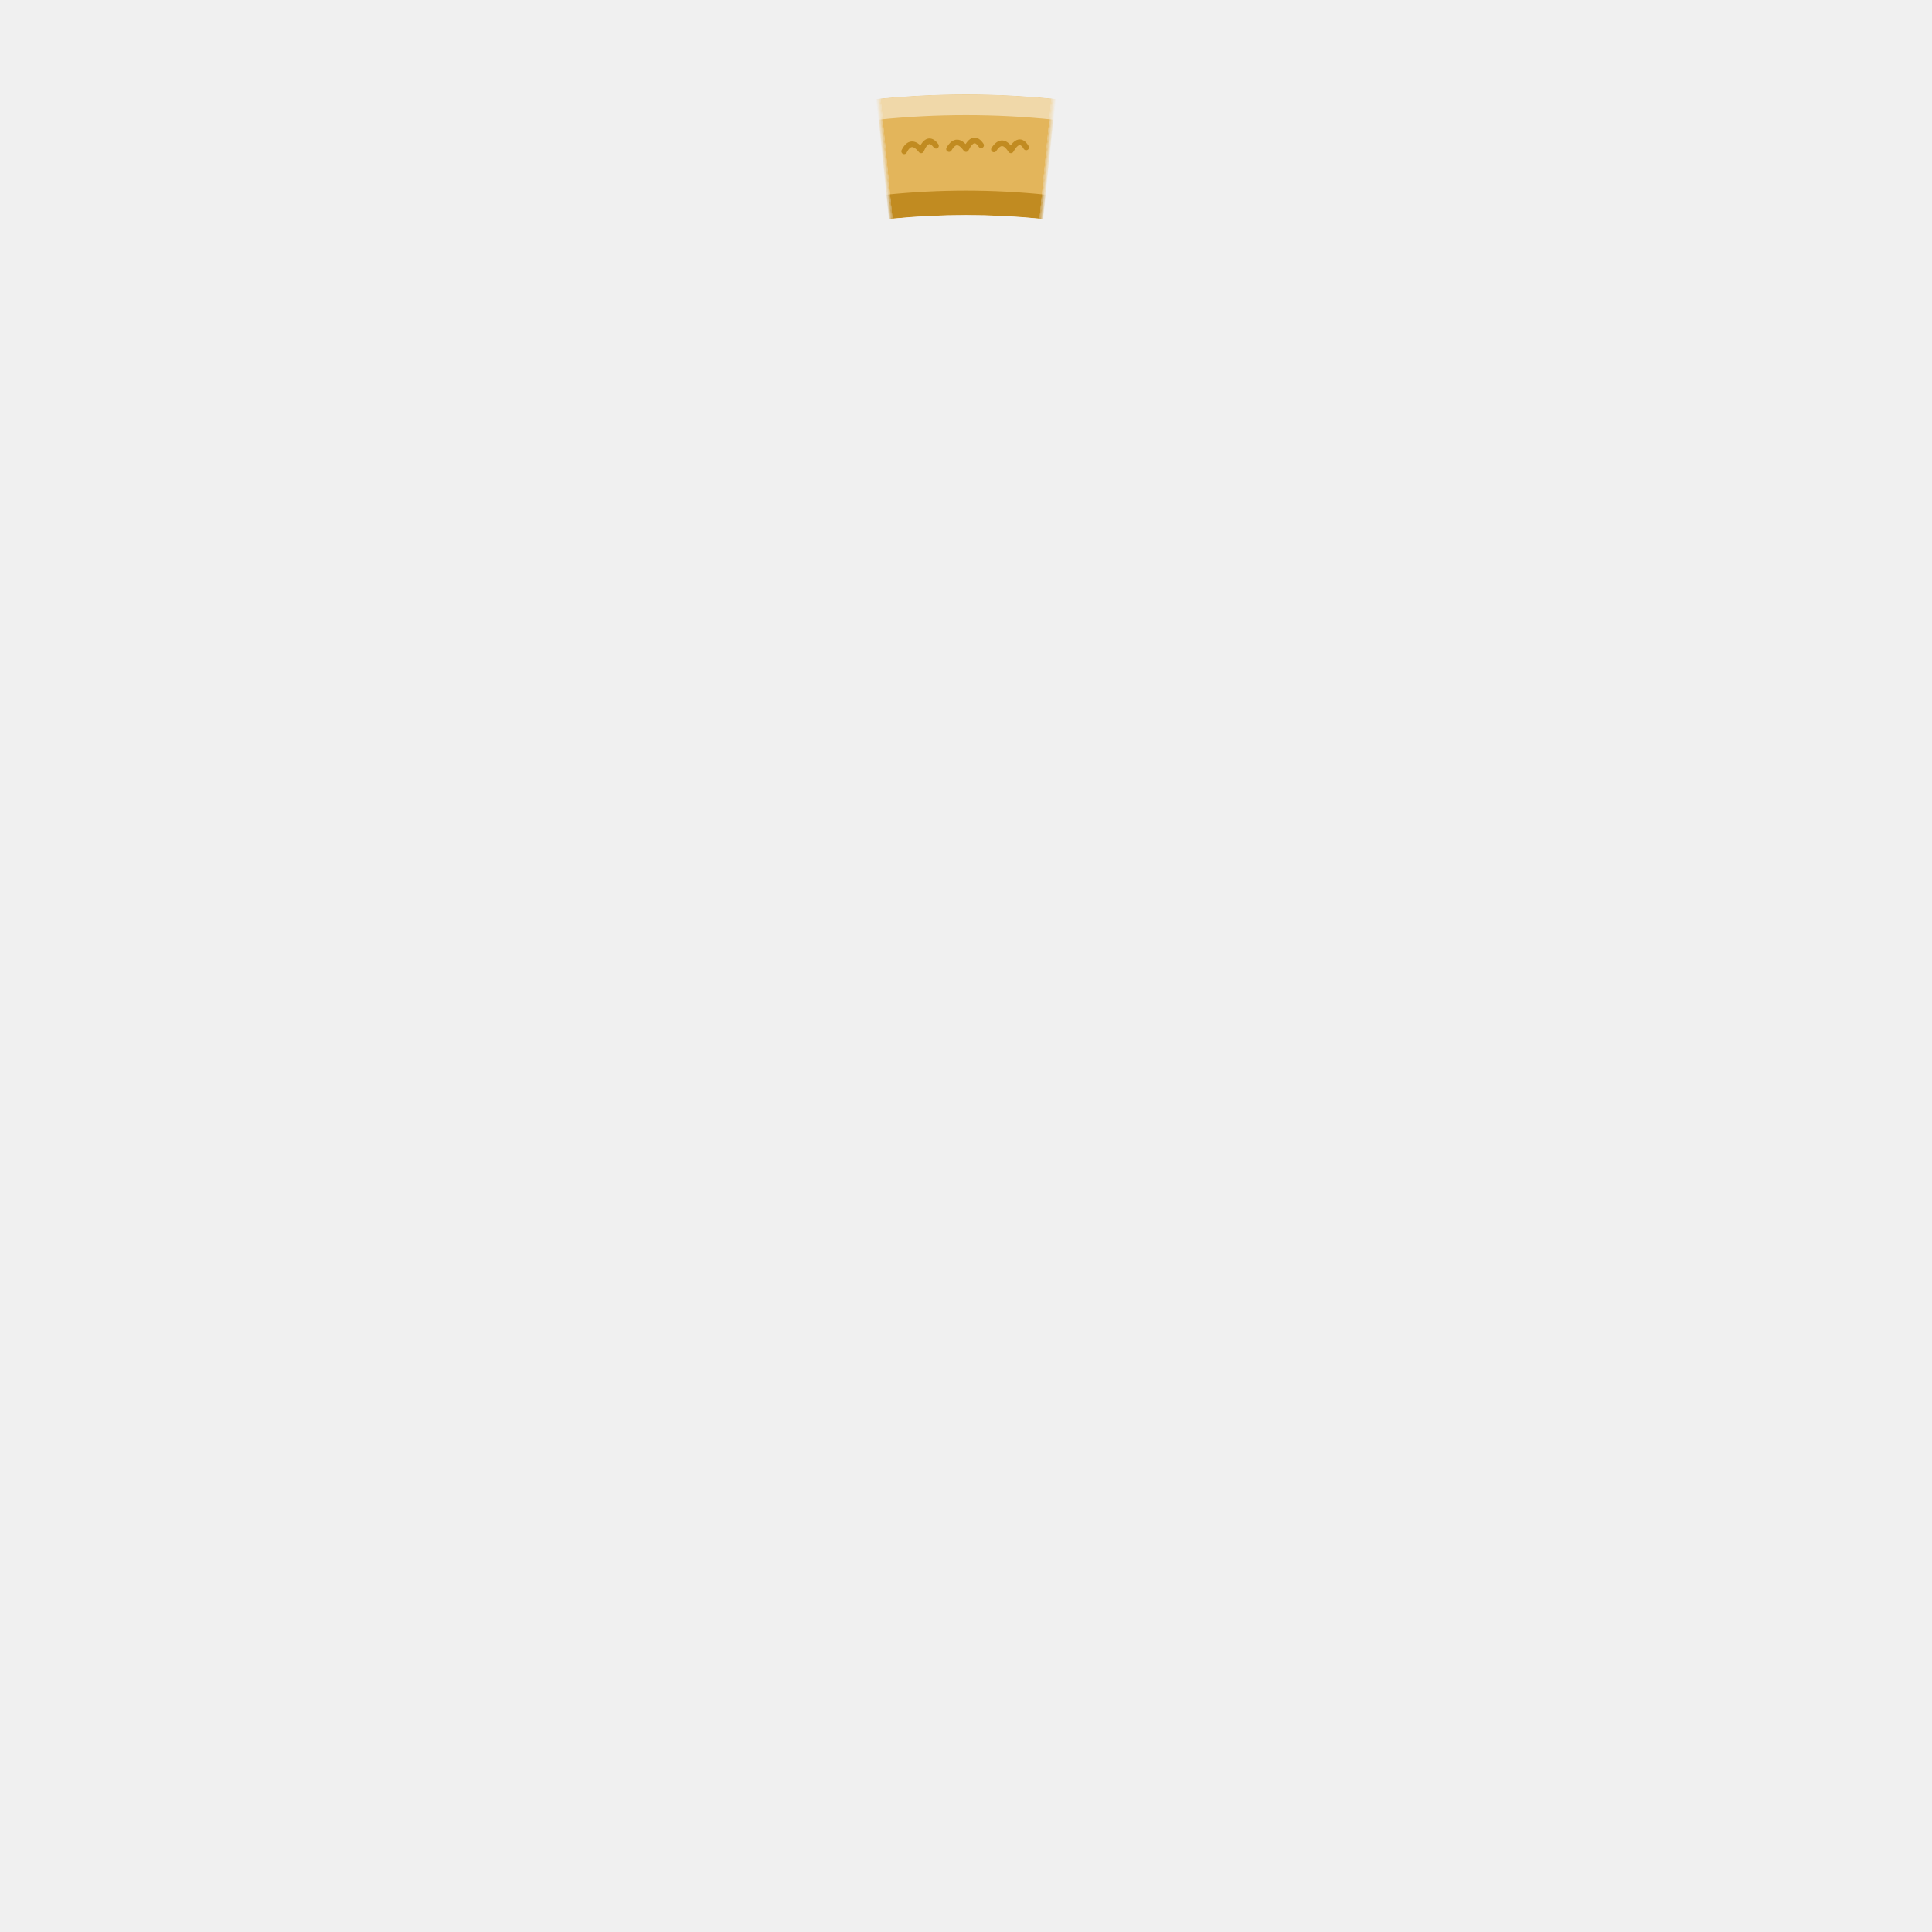
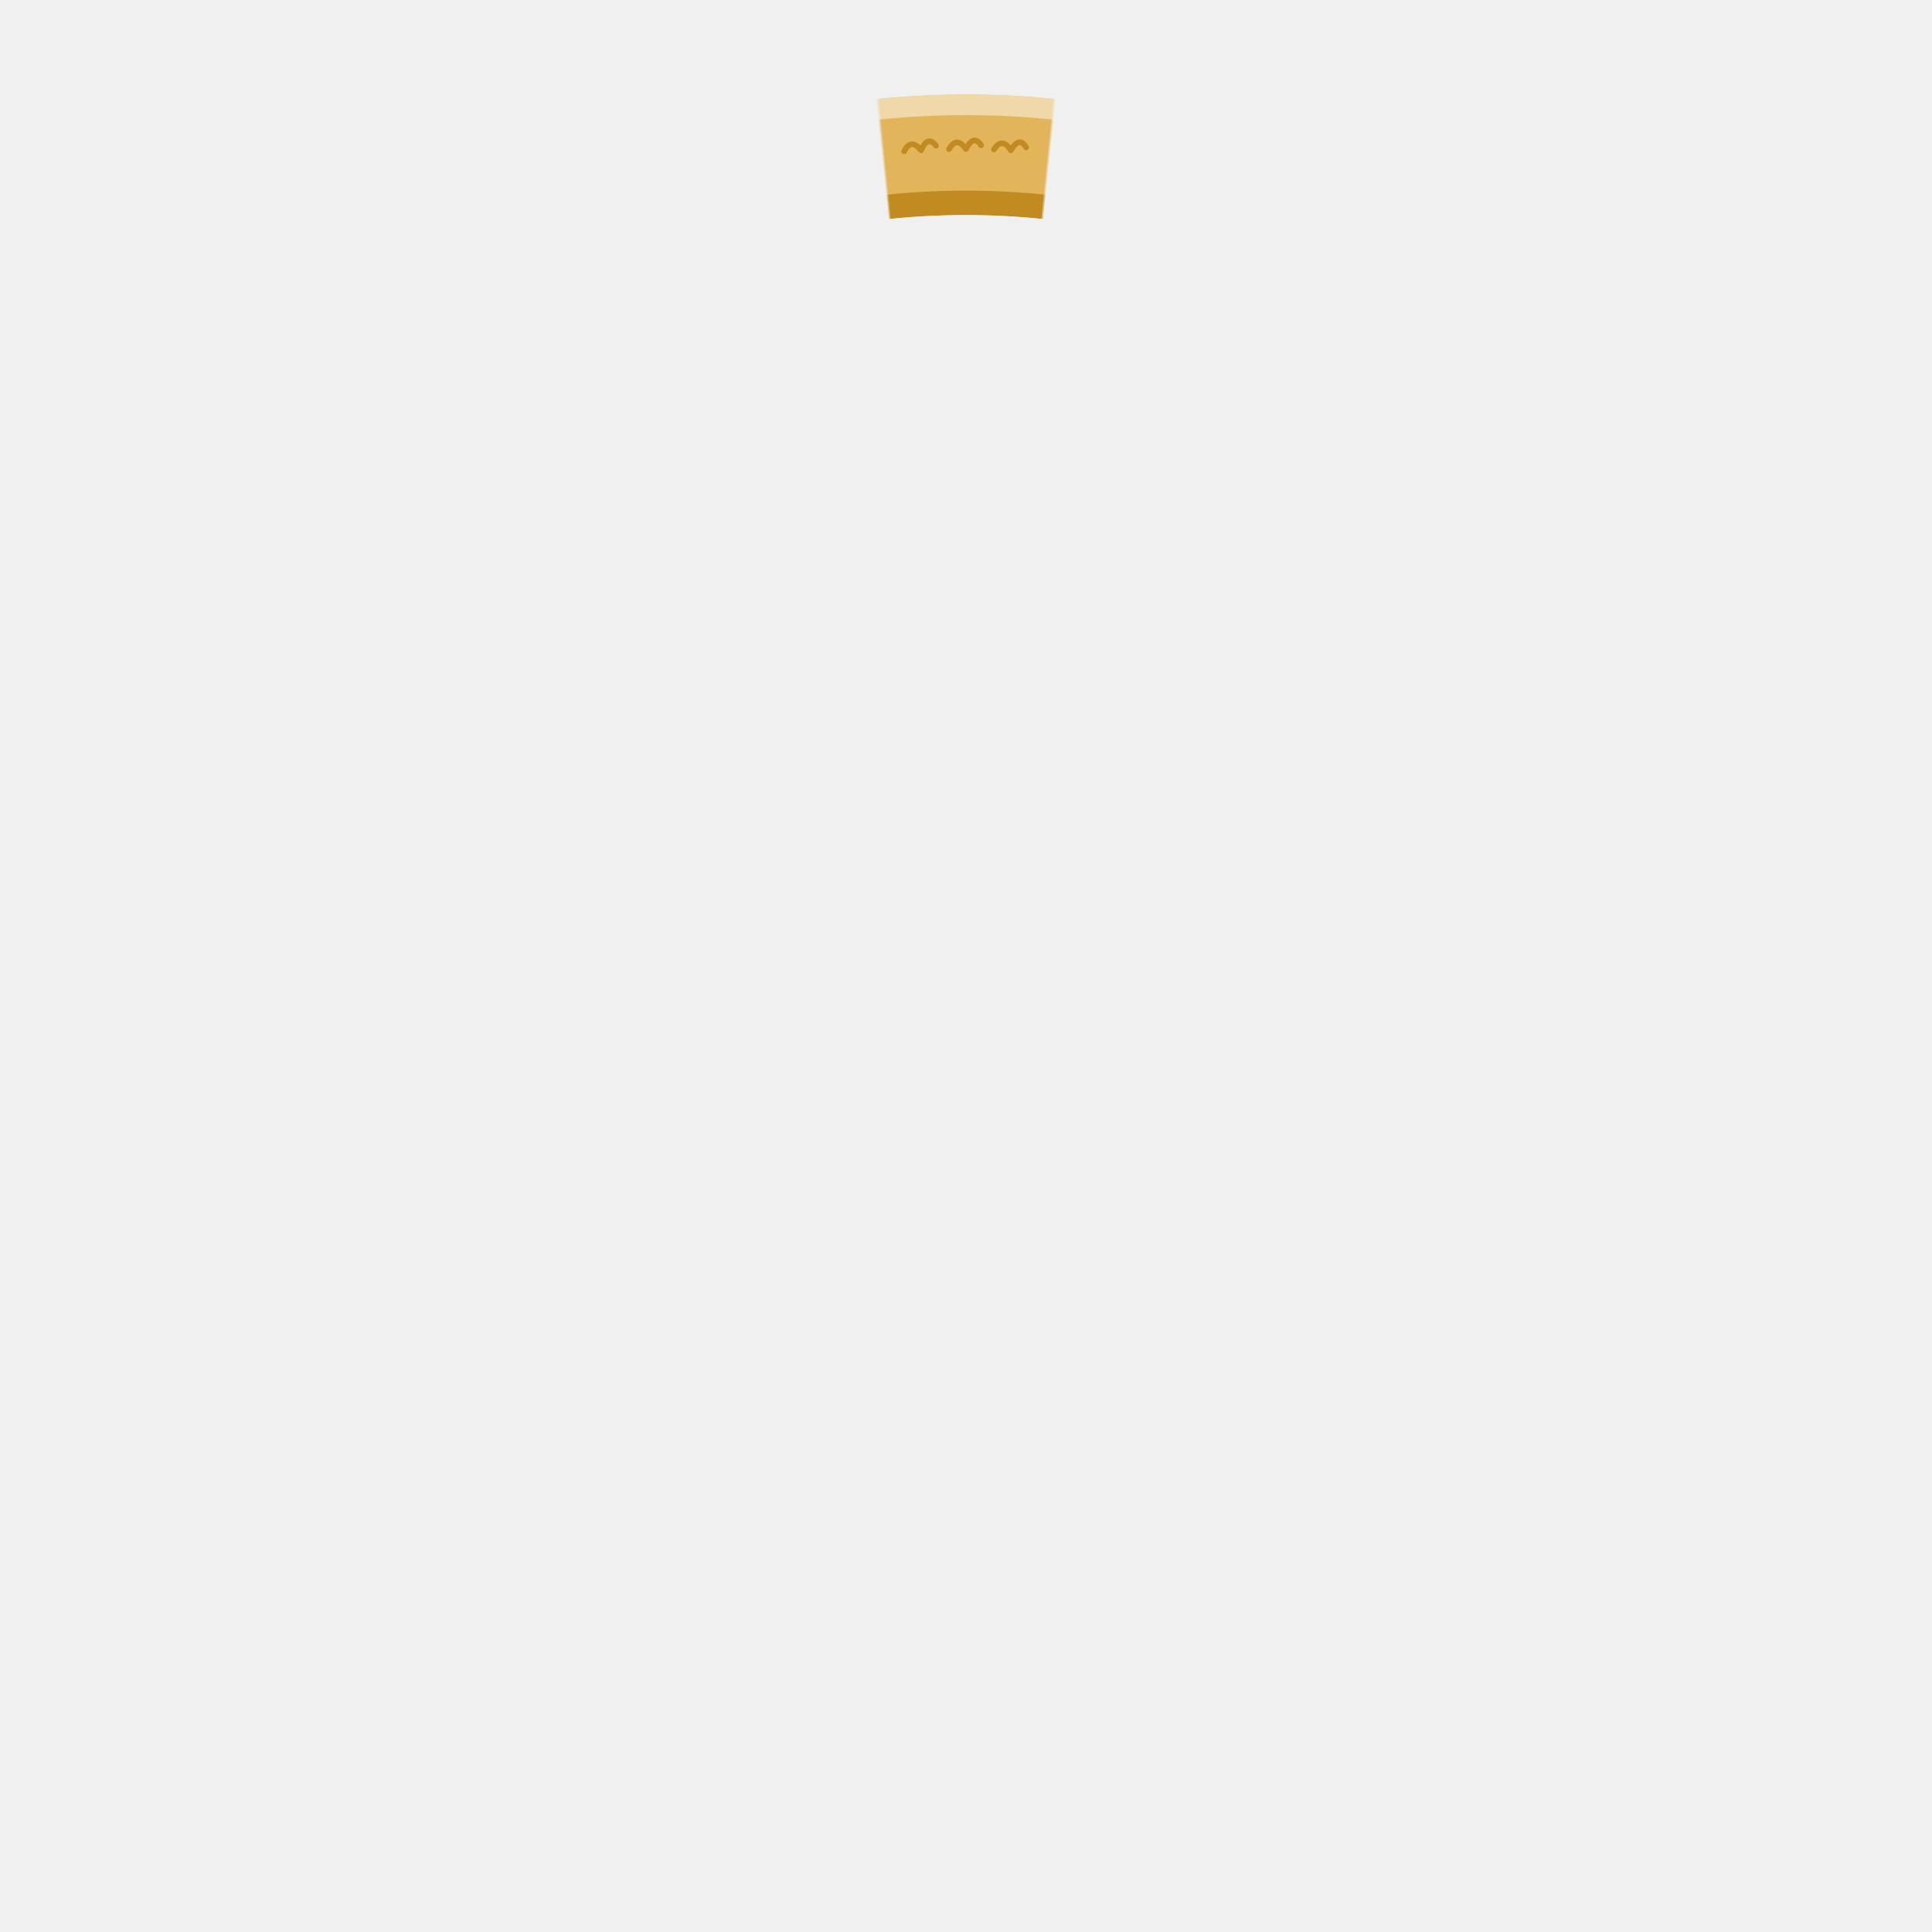
<svg xmlns="http://www.w3.org/2000/svg" version="1.1" viewBox="0 0 1024 1024" fill="none" stroke="#2B2340" stroke-width="24" stroke-linecap="round" stroke-linejoin="round">
  <defs>
    <mask id="edge" maskUnits="userSpaceOnUse" x="0" y="0" width="1024" height="1024">
-       <path d="M 466.7 52.2 A 462 462 0 0 1 557.3 52.2 L 551 115.9 A 398 398 0 0 0 473 115.9 Z" fill="#FFFFFF" stroke="none" />
-       <path d="M 466.3 52.3 A 462 462 0 0 1 466.7 52.2 L 473 115.9 A 398 398 0 0 0 472.7 115.9 Z" fill="#FFFFFF" stroke="none" opacity="0.9" />
-       <path d="M 557.3 52.2 A 462 462 0 0 1 557.7 52.3 L 551.3 115.9 A 398 398 0 0 0 551 115.9 Z" fill="#FFFFFF" stroke="none" opacity="0.9" />
-       <path d="M 465.9 52.3 A 462 462 0 0 1 466.3 52.3 L 472.7 115.9 A 398 398 0 0 0 472.3 116 Z" fill="#FFFFFF" stroke="none" opacity="0.7" />
-       <path d="M 557.7 52.3 A 462 462 0 0 1 558.1 52.3 L 551.7 116 A 398 398 0 0 0 551.3 115.9 Z" fill="#FFFFFF" stroke="none" opacity="0.7" />
-       <path d="M 465.6 52.3 A 462 462 0 0 1 465.9 52.3 L 472.3 116 A 398 398 0 0 0 472 116 Z" fill="#FFFFFF" stroke="none" opacity="0.6" />
-       <path d="M 558.1 52.3 A 462 462 0 0 1 558.4 52.3 L 552 116 A 398 398 0 0 0 551.7 116 Z" fill="#FFFFFF" stroke="none" opacity="0.6" />
-       <path d="M 465.2 52.4 A 462 462 0 0 1 465.6 52.3 L 472 116 A 398 398 0 0 0 471.7 116 Z" fill="#FFFFFF" stroke="none" opacity="0.4" />
-       <path d="M 558.4 52.3 A 462 462 0 0 1 558.8 52.4 L 552.3 116 A 398 398 0 0 0 552 116 Z" fill="#FFFFFF" stroke="none" opacity="0.4" />
-       <path d="M 464.8 52.4 A 462 462 0 0 1 465.2 52.4 L 471.7 116 A 398 398 0 0 0 471.3 116.1 Z" fill="#FFFFFF" stroke="none" opacity="0.3" />
-       <path d="M 558.8 52.4 A 462 462 0 0 1 559.2 52.4 L 552.7 116.1 A 398 398 0 0 0 552.3 116 Z" fill="#FFFFFF" stroke="none" opacity="0.3" />
-       <path d="M 464.4 52.5 A 462 462 0 0 1 464.8 52.4 L 471.3 116.1 A 398 398 0 0 0 471 116.1 Z" fill="#FFFFFF" stroke="none" opacity="0.1" />
-       <path d="M 559.2 52.4 A 462 462 0 0 1 559.6 52.5 L 553 116.1 A 398 398 0 0 0 552.7 116.1 Z" fill="#FFFFFF" stroke="none" opacity="0.1" />
+       <path d="M 465.6 52.3 A 462 462 0 0 1 558.4 52.3 L 552 116 A 398 398 0 0 0 472 116 Z" fill="#FFFFFF" stroke="none" />
+       <path d="M 465.4 52.4 A 462 462 0 0 1 465.6 52.3 L 472 116 A 398 398 0 0 0 471.8 116 Z" fill="#FFFFFF" stroke="none" opacity="0.9" />
+       <path d="M 558.4 52.3 A 462 462 0 0 1 558.6 52.4 L 552.2 116 A 398 398 0 0 0 552 116 Z" fill="#FFFFFF" stroke="none" opacity="0.9" />
+       <path d="M 465.2 52.4 A 462 462 0 0 1 465.4 52.4 L 471.8 116 A 398 398 0 0 0 471.7 116 Z" fill="#FFFFFF" stroke="none" opacity="0.7" />
+       <path d="M 558.6 52.4 A 462 462 0 0 1 558.8 52.4 L 552.3 116 A 398 398 0 0 0 552.2 116 Z" fill="#FFFFFF" stroke="none" opacity="0.7" />
+       <path d="M 465 52.4 A 462 462 0 0 1 465.2 52.4 L 471.7 116 A 398 398 0 0 0 471.5 116.1 Z" fill="#FFFFFF" stroke="none" opacity="0.6" />
+       <path d="M 558.8 52.4 A 462 462 0 0 1 559 52.4 L 552.5 116.1 A 398 398 0 0 0 552.3 116 Z" fill="#FFFFFF" stroke="none" opacity="0.6" />
+       <path d="M 464.8 52.4 A 462 462 0 0 1 465 52.4 L 471.5 116.1 A 398 398 0 0 0 471.3 116.1 Z" fill="#FFFFFF" stroke="none" opacity="0.4" />
+       <path d="M 559 52.4 A 462 462 0 0 1 559.2 52.4 L 552.7 116.1 A 398 398 0 0 0 552.5 116.1 Z" fill="#FFFFFF" stroke="none" opacity="0.4" />
+       <path d="M 464.6 52.4 A 462 462 0 0 1 464.8 52.4 L 471.3 116.1 A 398 398 0 0 0 471.2 116.1 Z" fill="#FFFFFF" stroke="none" opacity="0.3" />
+       <path d="M 559.2 52.4 A 462 462 0 0 1 559.4 52.4 L 552.8 116.1 A 398 398 0 0 0 552.7 116.1 Z" fill="#FFFFFF" stroke="none" opacity="0.3" />
+       <path d="M 464.4 52.5 A 462 462 0 0 1 464.6 52.4 L 471.2 116.1 A 398 398 0 0 0 471 116.1 Z" fill="#FFFFFF" stroke="none" opacity="0.1" />
+       <path d="M 559.4 52.4 A 462 462 0 0 1 559.6 52.5 L 553 116.1 A 398 398 0 0 0 552.8 116.1 Z" fill="#FFFFFF" stroke="none" opacity="0.1" />
    </mask>
  </defs>
  <g id="ground" mask="url(#edge)">
    <path d="M 464.4 52.5 A 462 462 0 0 1 559.6 52.5 L 553 116.1 A 398 398 0 0 0 471 116.1 Z" fill="#E3B55B" stroke="none" />
    <path d="M 469.7 103.2 A 411 411 0 0 1 554.3 103.2 L 553 116.1 A 398 398 0 0 0 471 116.1 Z" fill="#C18B21" stroke="none" />
    <path d="M 464.4 52.5 A 462 462 0 0 1 559.6 52.5 L 558.4 63.4 A 451 451 0 0 0 465.6 63.4 Z" fill="#F0D8A9" stroke="none" />
    <g transform="translate(488.1 77.7) rotate(-3.2)">
      <path d="M -9 2 Q -5 -5 0 2 Q 4 -6 8 0" fill="none" stroke="#C18B21" stroke-width="3" />
    </g>
    <g transform="translate(512 77) rotate(0)">
      <path d="M -9 2 Q -5 -5 0 2 Q 4 -6 8 0" fill="none" stroke="#C18B21" stroke-width="3" />
    </g>
    <g transform="translate(535.9 77.7) rotate(3.2)">
      <path d="M -9 2 Q -5 -5 0 2 Q 4 -6 8 0" fill="none" stroke="#C18B21" stroke-width="3" />
    </g>
  </g>
</svg>
